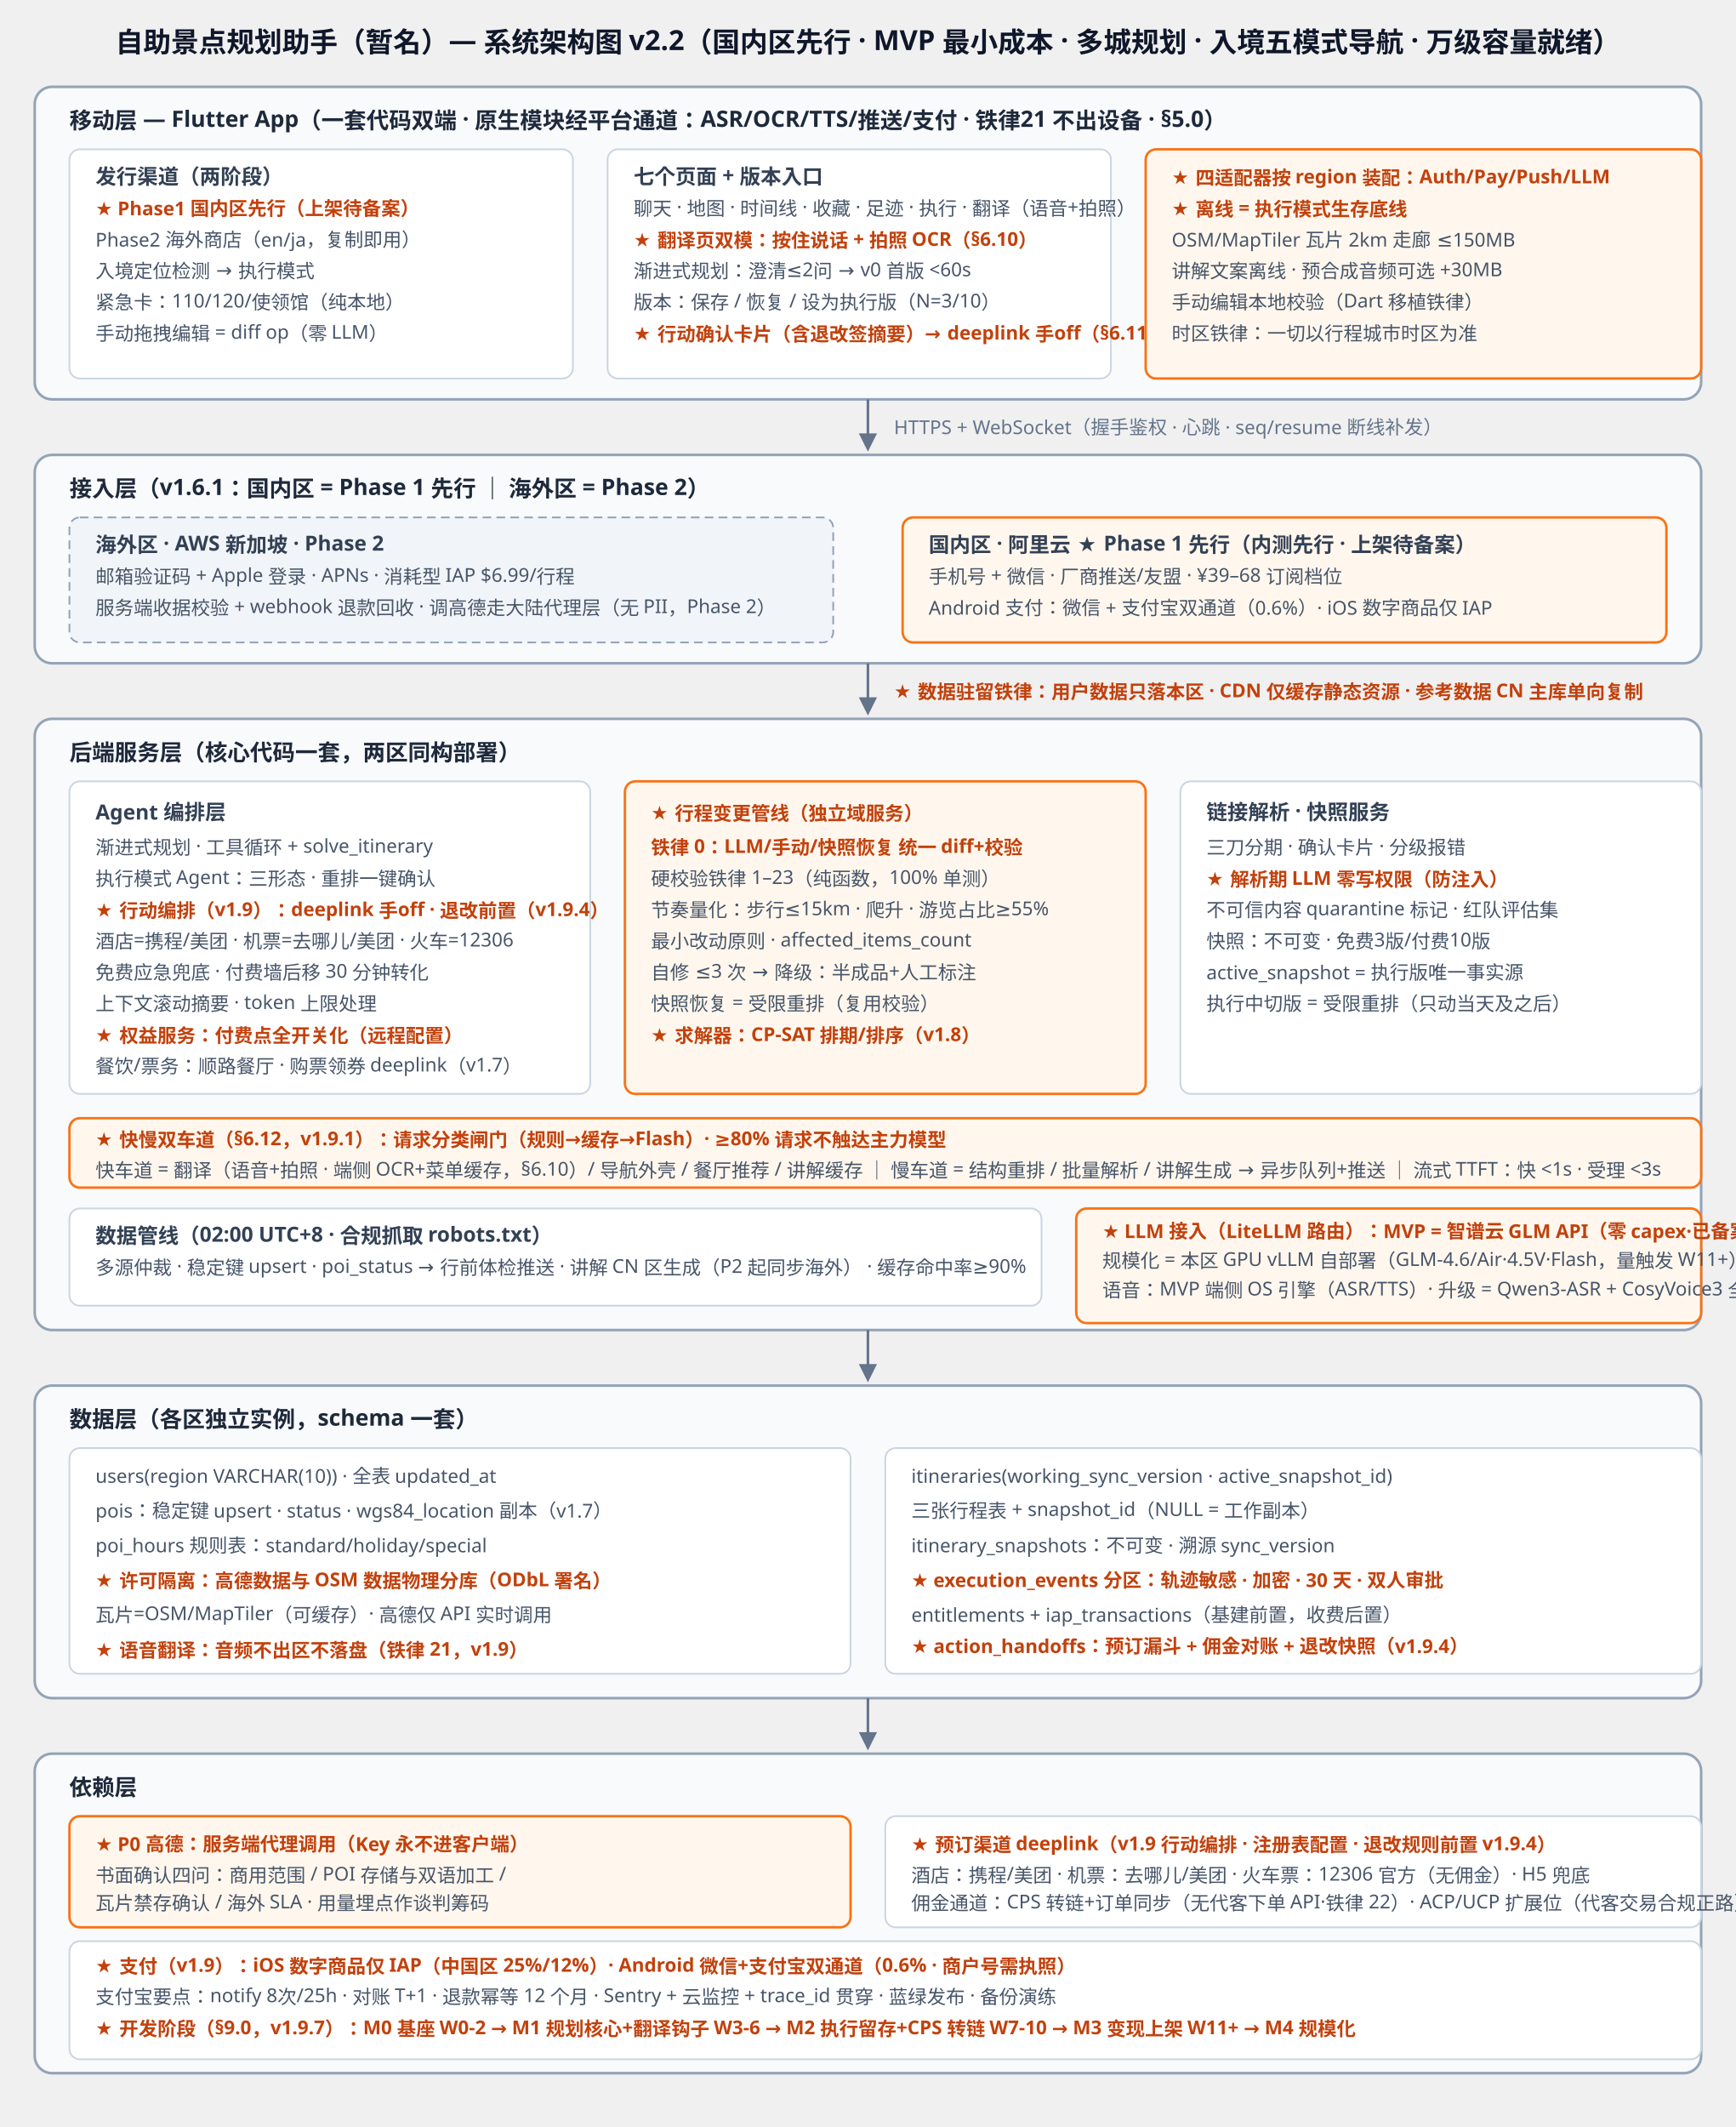
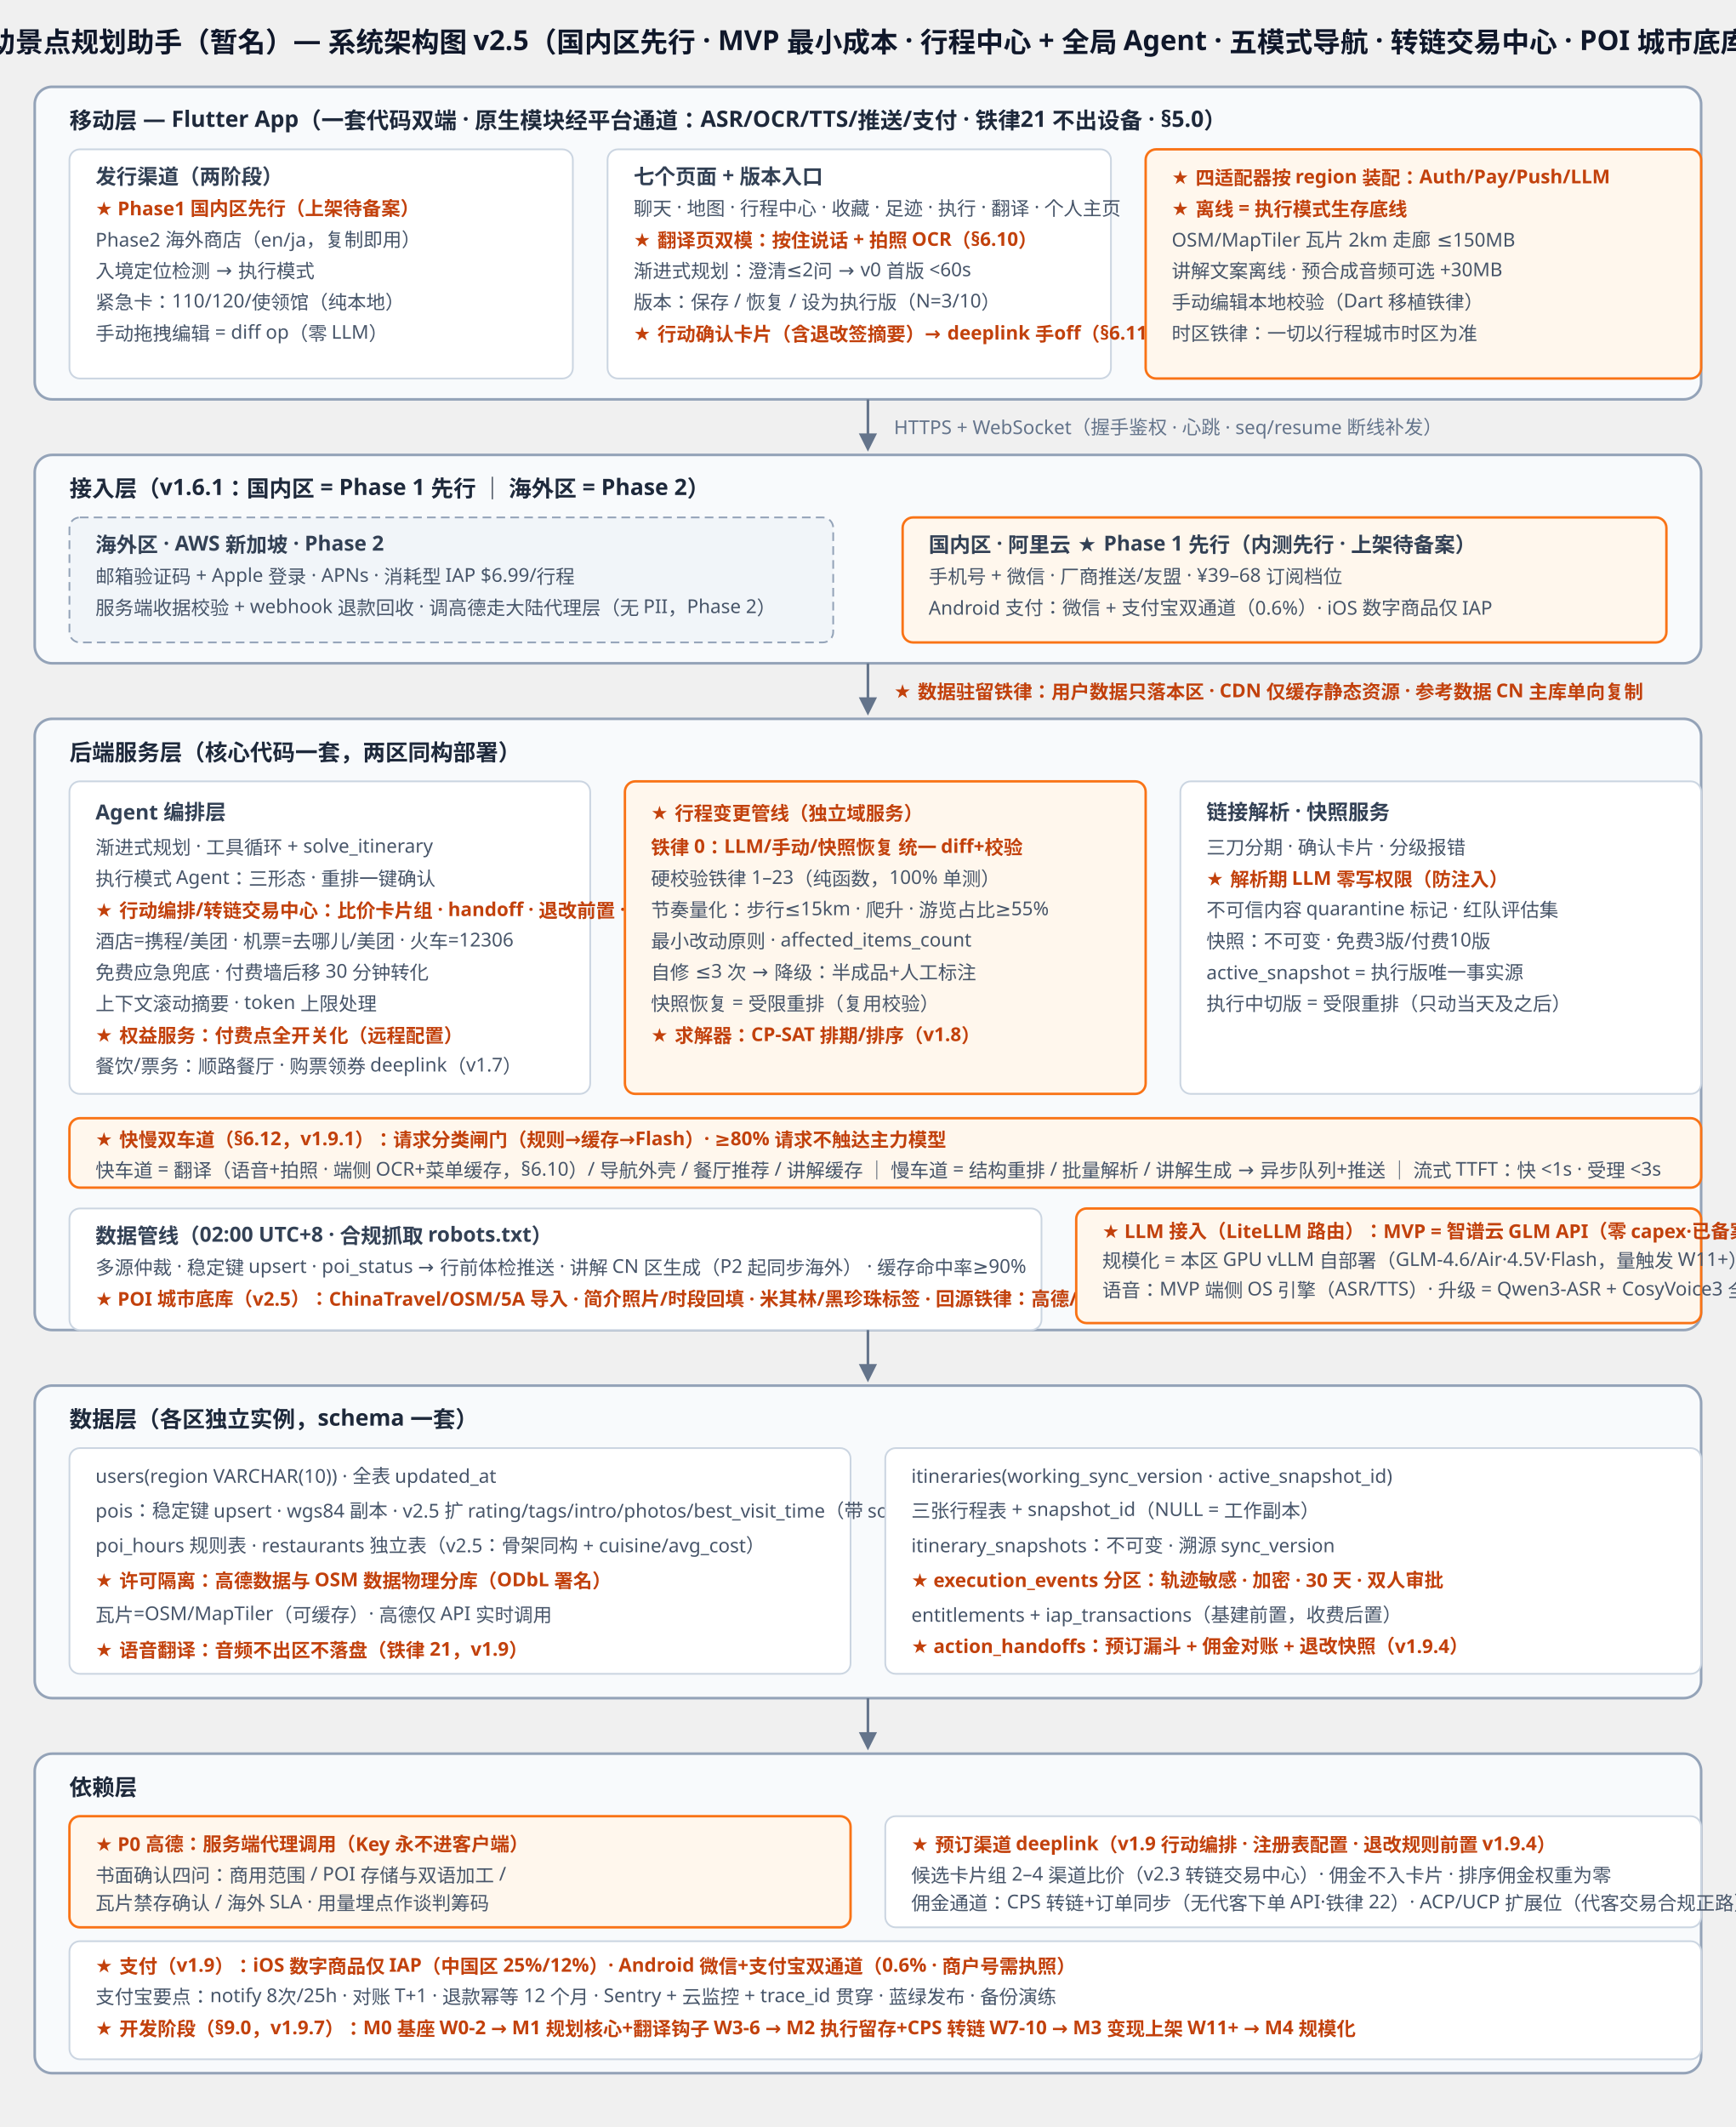
<svg xmlns="http://www.w3.org/2000/svg" viewBox="0 0 1000 1225" font-family="PingFang SC, Microsoft YaHei, sans-serif">
  <defs>
    <marker id="arrow" viewBox="0 0 10 10" refX="8" refY="5" markerWidth="7" markerHeight="7" orient="auto-start-reverse">
      <path d="M 0 0 L 10 5 L 0 10 z" fill="#64748b" />
    </marker>
    <style>
      .layer { fill: #f8fafc; stroke: #94a3b8; stroke-width: 1.5; rx: 10; }
      .box { fill: #ffffff; stroke: #cbd5e1; stroke-width: 1; rx: 6; }
      .hot { fill: #fff7ed; stroke: #f97316; stroke-width: 1.4; rx: 6; }
      .phase2 { fill: #f1f5f9; stroke: #94a3b8; stroke-width: 1; stroke-dasharray: 5 3; rx: 6; }
      .title { font-size: 16px; font-weight: 700; fill: #0f172a; }
      .sub { font-size: 12px; fill: #334155; }
      .sm { font-size: 11px; fill: #475569; }
      .star { font-size: 11px; fill: #c2410c; font-weight: 600; }
      .lbl { font-size: 13px; font-weight: 700; fill: #1e293b; }
      .link { font-size: 11px; fill: #64748b; }
    </style>
  </defs>
-   <text x="500" y="30" text-anchor="middle" class="title" font-size="20">自助景点规划助手（暂名）— 系统架构图 v2.2（国内区先行 · MVP 最小成本 · 多城规划 · 入境五模式导航 · 万级容量就绪）</text>
+   <text x="500" y="30" text-anchor="middle" class="title" font-size="20">自助景点规划助手（暂名）— 系统架构图 v2.5（国内区先行 · MVP 最小成本 · 行程中心 + 全局 Agent · 五模式导航 · 转链交易中心 · POI 城市底库）</text>
  <rect class="layer" x="20" y="50" width="960" height="180" rx="10" />
  <text x="40" y="74" class="lbl">移动层 — Flutter App（一套代码双端 · 原生模块经平台通道：ASR/OCR/TTS/推送/支付 · 铁律21 不出设备 · §5.0）</text>
  <rect class="box" x="40" y="86" width="290" height="132" rx="6" />
  <text x="55" y="106" class="sub" font-weight="600">发行渠道（两阶段）</text>
  <text x="55" y="124" class="star">★ Phase1 国内区先行（上架待备案）</text>
  <text x="55" y="142" class="sm">Phase2 海外商店（en/ja，复制即用）</text>
  <text x="55" y="160" class="sm">入境定位检测 → 执行模式</text>
  <text x="55" y="178" class="sm">紧急卡：110/120/使领馆（纯本地）</text>
  <text x="55" y="196" class="sm">手动拖拽编辑 = diff op（零 LLM）</text>
  <rect class="box" x="350" y="86" width="290" height="132" rx="6" />
  <text x="365" y="106" class="sub" font-weight="600">七个页面 + 版本入口</text>
-   <text x="365" y="124" class="sm">聊天 · 地图 · 时间线 · 收藏 · 足迹 · 执行 · 翻译（语音+拍照）</text>
+   <text x="365" y="124" class="sm">聊天 · 地图 · 行程中心 · 收藏 · 足迹 · 执行 · 翻译 · 个人主页</text>
  <text x="365" y="142" class="star">★ 翻译页双模：按住说话 + 拍照 OCR（§6.10）</text>
  <text x="365" y="160" class="sm">渐进式规划：澄清≤2问 → v0 首版 &lt;60s</text>
  <text x="365" y="178" class="sm">版本：保存 / 恢复 / 设为执行版（N=3/10）</text>
  <text x="365" y="196" class="star">★ 行动确认卡片（含退改签摘要）→ deeplink 手off（§6.11）</text>
  <rect class="hot" x="660" y="86" width="320" height="132" rx="6" />
  <text x="675" y="106" class="star">★ 四适配器按 region 装配：Auth/Pay/Push/LLM</text>
  <text x="675" y="124" class="star">★ 离线 = 执行模式生存底线</text>
  <text x="675" y="142" class="sm">OSM/MapTiler 瓦片 2km 走廊 ≤150MB</text>
  <text x="675" y="160" class="sm">讲解文案离线 · 预合成音频可选 +30MB</text>
  <text x="675" y="178" class="sm">手动编辑本地校验（Dart 移植铁律）</text>
  <text x="675" y="196" class="sm">时区铁律：一切以行程城市时区为准</text>
  <line x1="500" y1="230" x2="500" y2="258" stroke="#64748b" stroke-width="1.5" marker-end="url(#arrow)" />
  <text x="515" y="250" class="link">HTTPS + WebSocket（握手鉴权 · 心跳 · seq/resume 断线补发）</text>
  <rect class="layer" x="20" y="262" width="960" height="120" rx="10" />
  <text x="40" y="286" class="lbl">接入层（v1.6.1：国内区 = Phase 1 先行 ｜ 海外区 = Phase 2）</text>
  <rect class="phase2" x="40" y="298" width="440" height="72" rx="6" />
  <text x="55" y="318" class="sub" font-weight="600">海外区 · AWS 新加坡 · Phase 2</text>
  <text x="55" y="336" class="sm">邮箱验证码 + Apple 登录 · APNs · 消耗型 IAP $6.99/行程</text>
  <text x="55" y="354" class="sm">服务端收据校验 + webhook 退款回收 · 调高德走大陆代理层（无 PII，Phase 2）</text>
  <rect class="hot" x="520" y="298" width="440" height="72" rx="6" />
  <text x="535" y="318" class="sub" font-weight="600">国内区 · 阿里云 ★ Phase 1 先行（内测先行 · 上架待备案）</text>
  <text x="535" y="336" class="sm">手机号 + 微信 · 厂商推送/友盟 · ¥39–68 订阅档位</text>
  <text x="535" y="354" class="sm">Android 支付：微信 + 支付宝双通道（0.6%）· iOS 数字商品仅 IAP</text>
  <line x1="500" y1="382" x2="500" y2="410" stroke="#64748b" stroke-width="1.5" marker-end="url(#arrow)" />
  <text x="515" y="402" class="star">★ 数据驻留铁律：用户数据只落本区 · CDN 仅缓存静态资源 · 参考数据 CN 主库单向复制</text>
  <rect class="layer" x="20" y="414" width="960" height="352" rx="10" />
  <text x="40" y="438" class="lbl">后端服务层（核心代码一套，两区同构部署）</text>
  <rect class="box" x="40" y="450" width="300" height="180" rx="6" />
  <text x="55" y="472" class="sub" font-weight="600">Agent 编排层</text>
  <text x="55" y="492" class="sm">渐进式规划 · 工具循环 + solve_itinerary</text>
  <text x="55" y="510" class="sm">执行模式 Agent：三形态 · 重排一键确认</text>
-   <text x="55" y="528" class="star">★ 行动编排（v1.9）：deeplink 手off · 退改前置（v1.9.4）</text>
+   <text x="55" y="528" class="star">★ 行动编排/转链交易中心：比价卡片组 · handoff · 退改前置 · Memory 四层（v2.4）</text>
  <text x="55" y="546" class="sm">酒店=携程/美团 · 机票=去哪儿/美团 · 火车=12306</text>
  <text x="55" y="564" class="sm">免费应急兜底 · 付费墙后移 30 分钟转化</text>
  <text x="55" y="582" class="sm">上下文滚动摘要 · token 上限处理</text>
  <text x="55" y="600" class="star">★ 权益服务：付费点全开关化（远程配置）</text>
  <text x="55" y="618" class="sm">餐饮/票务：顺路餐厅 · 购票领券 deeplink（v1.7）</text>
  <rect class="hot" x="360" y="450" width="300" height="180" rx="6" />
  <text x="375" y="472" class="star">★ 行程变更管线（独立域服务）</text>
  <text x="375" y="492" class="star">铁律 0：LLM/手动/快照恢复 统一 diff+校验</text>
  <text x="375" y="510" class="sm">硬校验铁律 1–23（纯函数，100% 单测）</text>
  <text x="375" y="528" class="sm">节奏量化：步行≤15km · 爬升 · 游览占比≥55%</text>
  <text x="375" y="546" class="sm">最小改动原则 · affected_items_count</text>
  <text x="375" y="564" class="sm">自修 ≤3 次 → 降级：半成品+人工标注</text>
  <text x="375" y="582" class="sm">快照恢复 = 受限重排（复用校验）</text>
  <text x="375" y="600" class="star">★ 求解器：CP-SAT 排期/排序（v1.8）</text>
  <rect class="box" x="680" y="450" width="300" height="180" rx="6" />
  <text x="695" y="472" class="sub" font-weight="600">链接解析 · 快照服务</text>
  <text x="695" y="492" class="sm">三刀分期 · 确认卡片 · 分级报错</text>
  <text x="695" y="510" class="star">★ 解析期 LLM 零写权限（防注入）</text>
  <text x="695" y="528" class="sm">不可信内容 quarantine 标记 · 红队评估集</text>
  <text x="695" y="546" class="sm">快照：不可变 · 免费3版/付费10版</text>
  <text x="695" y="564" class="sm">active_snapshot = 执行版唯一事实源</text>
  <text x="695" y="582" class="sm">执行中切版 = 受限重排（只动当天及之后）</text>
  <rect class="hot" x="40" y="644" width="940" height="40" rx="6" />
  <text x="55" y="660" class="star">★ 快慢双车道（§6.12，v1.9.1）：请求分类闸门（规则→缓存→Flash）· ≥80% 请求不触达主力模型</text>
  <text x="55" y="678" class="sm">快车道 = 翻译（语音+拍照 · 端侧 OCR+菜单缓存，§6.10）/ 导航外壳 / 餐厅推荐 / 讲解缓存 ｜ 慢车道 = 结构重排 / 批量解析 / 讲解生成 → 异步队列+推送 ｜ 流式 TTFT：快 &lt;1s · 受理 &lt;3s</text>
-   <rect class="box" x="40" y="696" width="560" height="56" rx="6" />
+   <rect class="box" x="40" y="696" width="560" height="70" rx="6" />
  <text x="55" y="716" class="sub" font-weight="600">数据管线（02:00 UTC+8 · 合规抓取 robots.txt）</text>
  <text x="55" y="734" class="sm">多源仲裁 · 稳定键 upsert · poi_status → 行前体检推送 · 讲解 CN 区生成（P2 起同步海外） · 缓存命中率≥90%</text>
+   <text x="55" y="752" class="star">★ POI 城市底库（v2.5）：ChinaTravel/OSM/5A 导入 · 简介照片/时段回填 · 米其林/黑珍珠标签 · 回源铁律：高德/携程为真相</text>
  <rect class="hot" x="620" y="696" width="360" height="66" rx="6" />
  <text x="635" y="713" class="star">★ LLM 接入（LiteLLM 路由）：MVP = 智谱云 GLM API（零 capex·已备案）</text>
  <text x="635" y="730" class="sm">规模化 = 本区 GPU vLLM 自部署（GLM-4.6/Air·4.5V·Flash，量触发 W11+）</text>
  <text x="635" y="747" class="sm">语音：MVP 端侧 OS 引擎（ASR/TTS）· 升级 = Qwen3-ASR + CosyVoice3 全本地</text>
  <line x1="500" y1="766" x2="500" y2="794" stroke="#64748b" stroke-width="1.5" marker-end="url(#arrow)" />
  <rect class="layer" x="20" y="798" width="960" height="180" rx="10" />
  <text x="40" y="822" class="lbl">数据层（各区独立实例，schema 一套）</text>
  <rect class="box" x="40" y="834" width="450" height="130" rx="6" />
  <text x="55" y="854" class="sm">users(region VARCHAR(10)) · 全表 updated_at</text>
-   <text x="55" y="874" class="sm">pois：稳定键 upsert · status · wgs84_location 副本（v1.7）</text>
-   <text x="55" y="894" class="sm">poi_hours 规则表：standard/holiday/special</text>
+   <text x="55" y="874" class="sm">pois：稳定键 upsert · wgs84 副本 · v2.5 扩 rating/tags/intro/photos/best_visit_time（带 source 溯源）</text>
+   <text x="55" y="894" class="sm">poi_hours 规则表 · restaurants 独立表（v2.5：骨架同构 + cuisine/avg_cost）</text>
  <text x="55" y="914" class="star">★ 许可隔离：高德数据与 OSM 数据物理分库（ODbL 署名）</text>
  <text x="55" y="934" class="sm">瓦片=OSM/MapTiler（可缓存）· 高德仅 API 实时调用</text>
  <text x="55" y="954" class="star">★ 语音翻译：音频不出区不落盘（铁律 21，v1.9）</text>
  <rect class="box" x="510" y="834" width="470" height="130" rx="6" />
  <text x="525" y="854" class="sm">itineraries(working_sync_version · active_snapshot_id)</text>
  <text x="525" y="874" class="sm">三张行程表 + snapshot_id（NULL = 工作副本）</text>
  <text x="525" y="894" class="sm">itinerary_snapshots：不可变 · 溯源 sync_version</text>
  <text x="525" y="914" class="star">★ execution_events 分区：轨迹敏感 · 加密 · 30 天 · 双人审批</text>
  <text x="525" y="934" class="sm">entitlements + iap_transactions（基建前置，收费后置）</text>
  <text x="525" y="952" class="star">★ action_handoffs：预订漏斗 + 佣金对账 + 退改快照（v1.9.4）</text>
  <line x1="500" y1="978" x2="500" y2="1006" stroke="#64748b" stroke-width="1.5" marker-end="url(#arrow)" />
  <rect class="layer" x="20" y="1010" width="960" height="184" rx="10" />
  <text x="40" y="1034" class="lbl">依赖层</text>
  <rect class="hot" x="40" y="1046" width="450" height="64" rx="6" />
  <text x="55" y="1066" class="star">★ P0 高德：服务端代理调用（Key 永不进客户端）</text>
  <text x="55" y="1084" class="sm">书面确认四问：商用范围 / POI 存储与双语加工 /</text>
  <text x="55" y="1100" class="sm">瓦片禁存确认 / 海外 SLA · 用量埋点作谈判筹码</text>
  <rect class="box" x="510" y="1046" width="470" height="64" rx="6" />
  <text x="525" y="1066" class="star">★ 预订渠道 deeplink（v1.9 行动编排 · 注册表配置 · 退改规则前置 v1.9.4）</text>
-   <text x="525" y="1084" class="sm">酒店：携程/美团 · 机票：去哪儿/美团 · 火车票：12306 官方（无佣金）· H5 兜底</text>
+   <text x="525" y="1084" class="sm">候选卡片组 2–4 渠道比价（v2.3 转链交易中心）· 佣金不入卡片 · 排序佣金权重为零</text>
  <text x="525" y="1100" class="sm">佣金通道：CPS 转链+订单同步（无代客下单 API·铁律 22）· ACP/UCP 扩展位（代客交易合规正路）· T+30 月结</text>
  <rect class="box" x="40" y="1118" width="940" height="68" rx="6" />
  <text x="55" y="1136" class="star">★ 支付（v1.9）：iOS 数字商品仅 IAP（中国区 25%/12%）· Android 微信+支付宝双通道（0.6% · 商户号需执照）</text>
  <text x="55" y="1154" class="sm">支付宝要点：notify 8次/25h · 对账 T+1 · 退款幂等 12 个月 · Sentry + 云监控 + trace_id 贯穿 · 蓝绿发布 · 备份演练</text>
  <text x="55" y="1172" class="star">★ 开发阶段（§9.0，v1.9.7）：M0 基座 W0-2 → M1 规划核心+翻译钩子 W3-6 → M2 执行留存+CPS 转链 W7-10 → M3 变现上架 W11+ → M4 规模化</text>
</svg>
